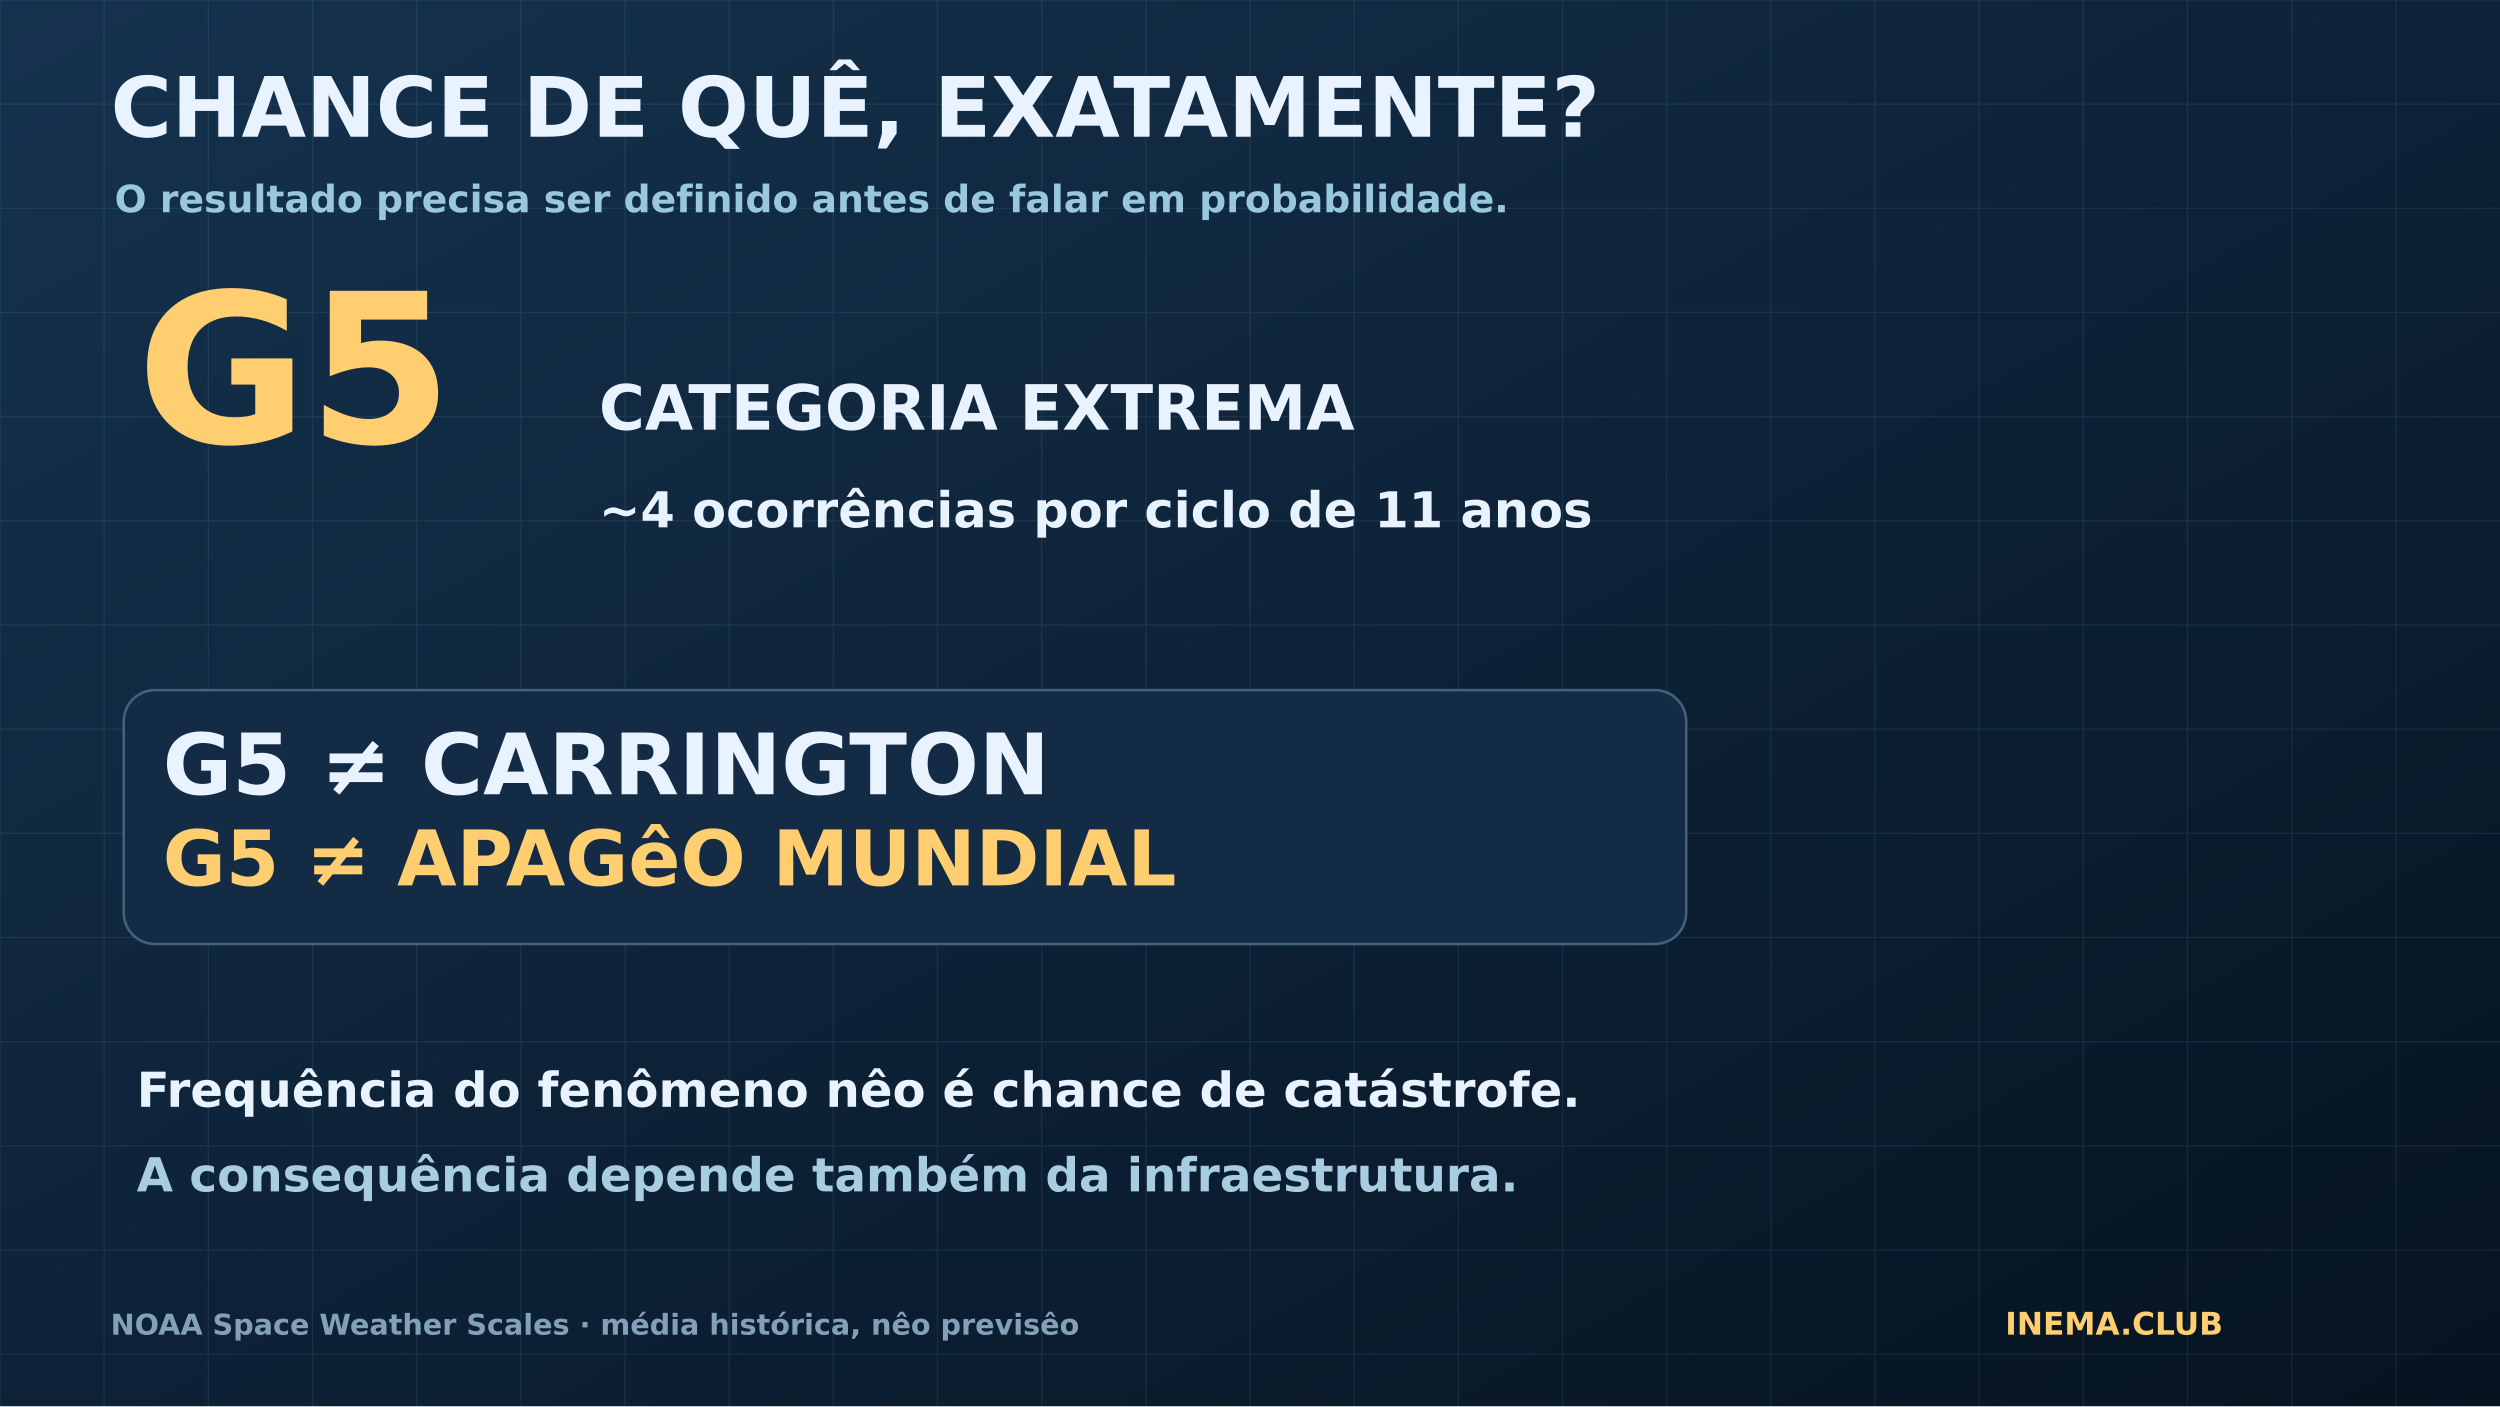
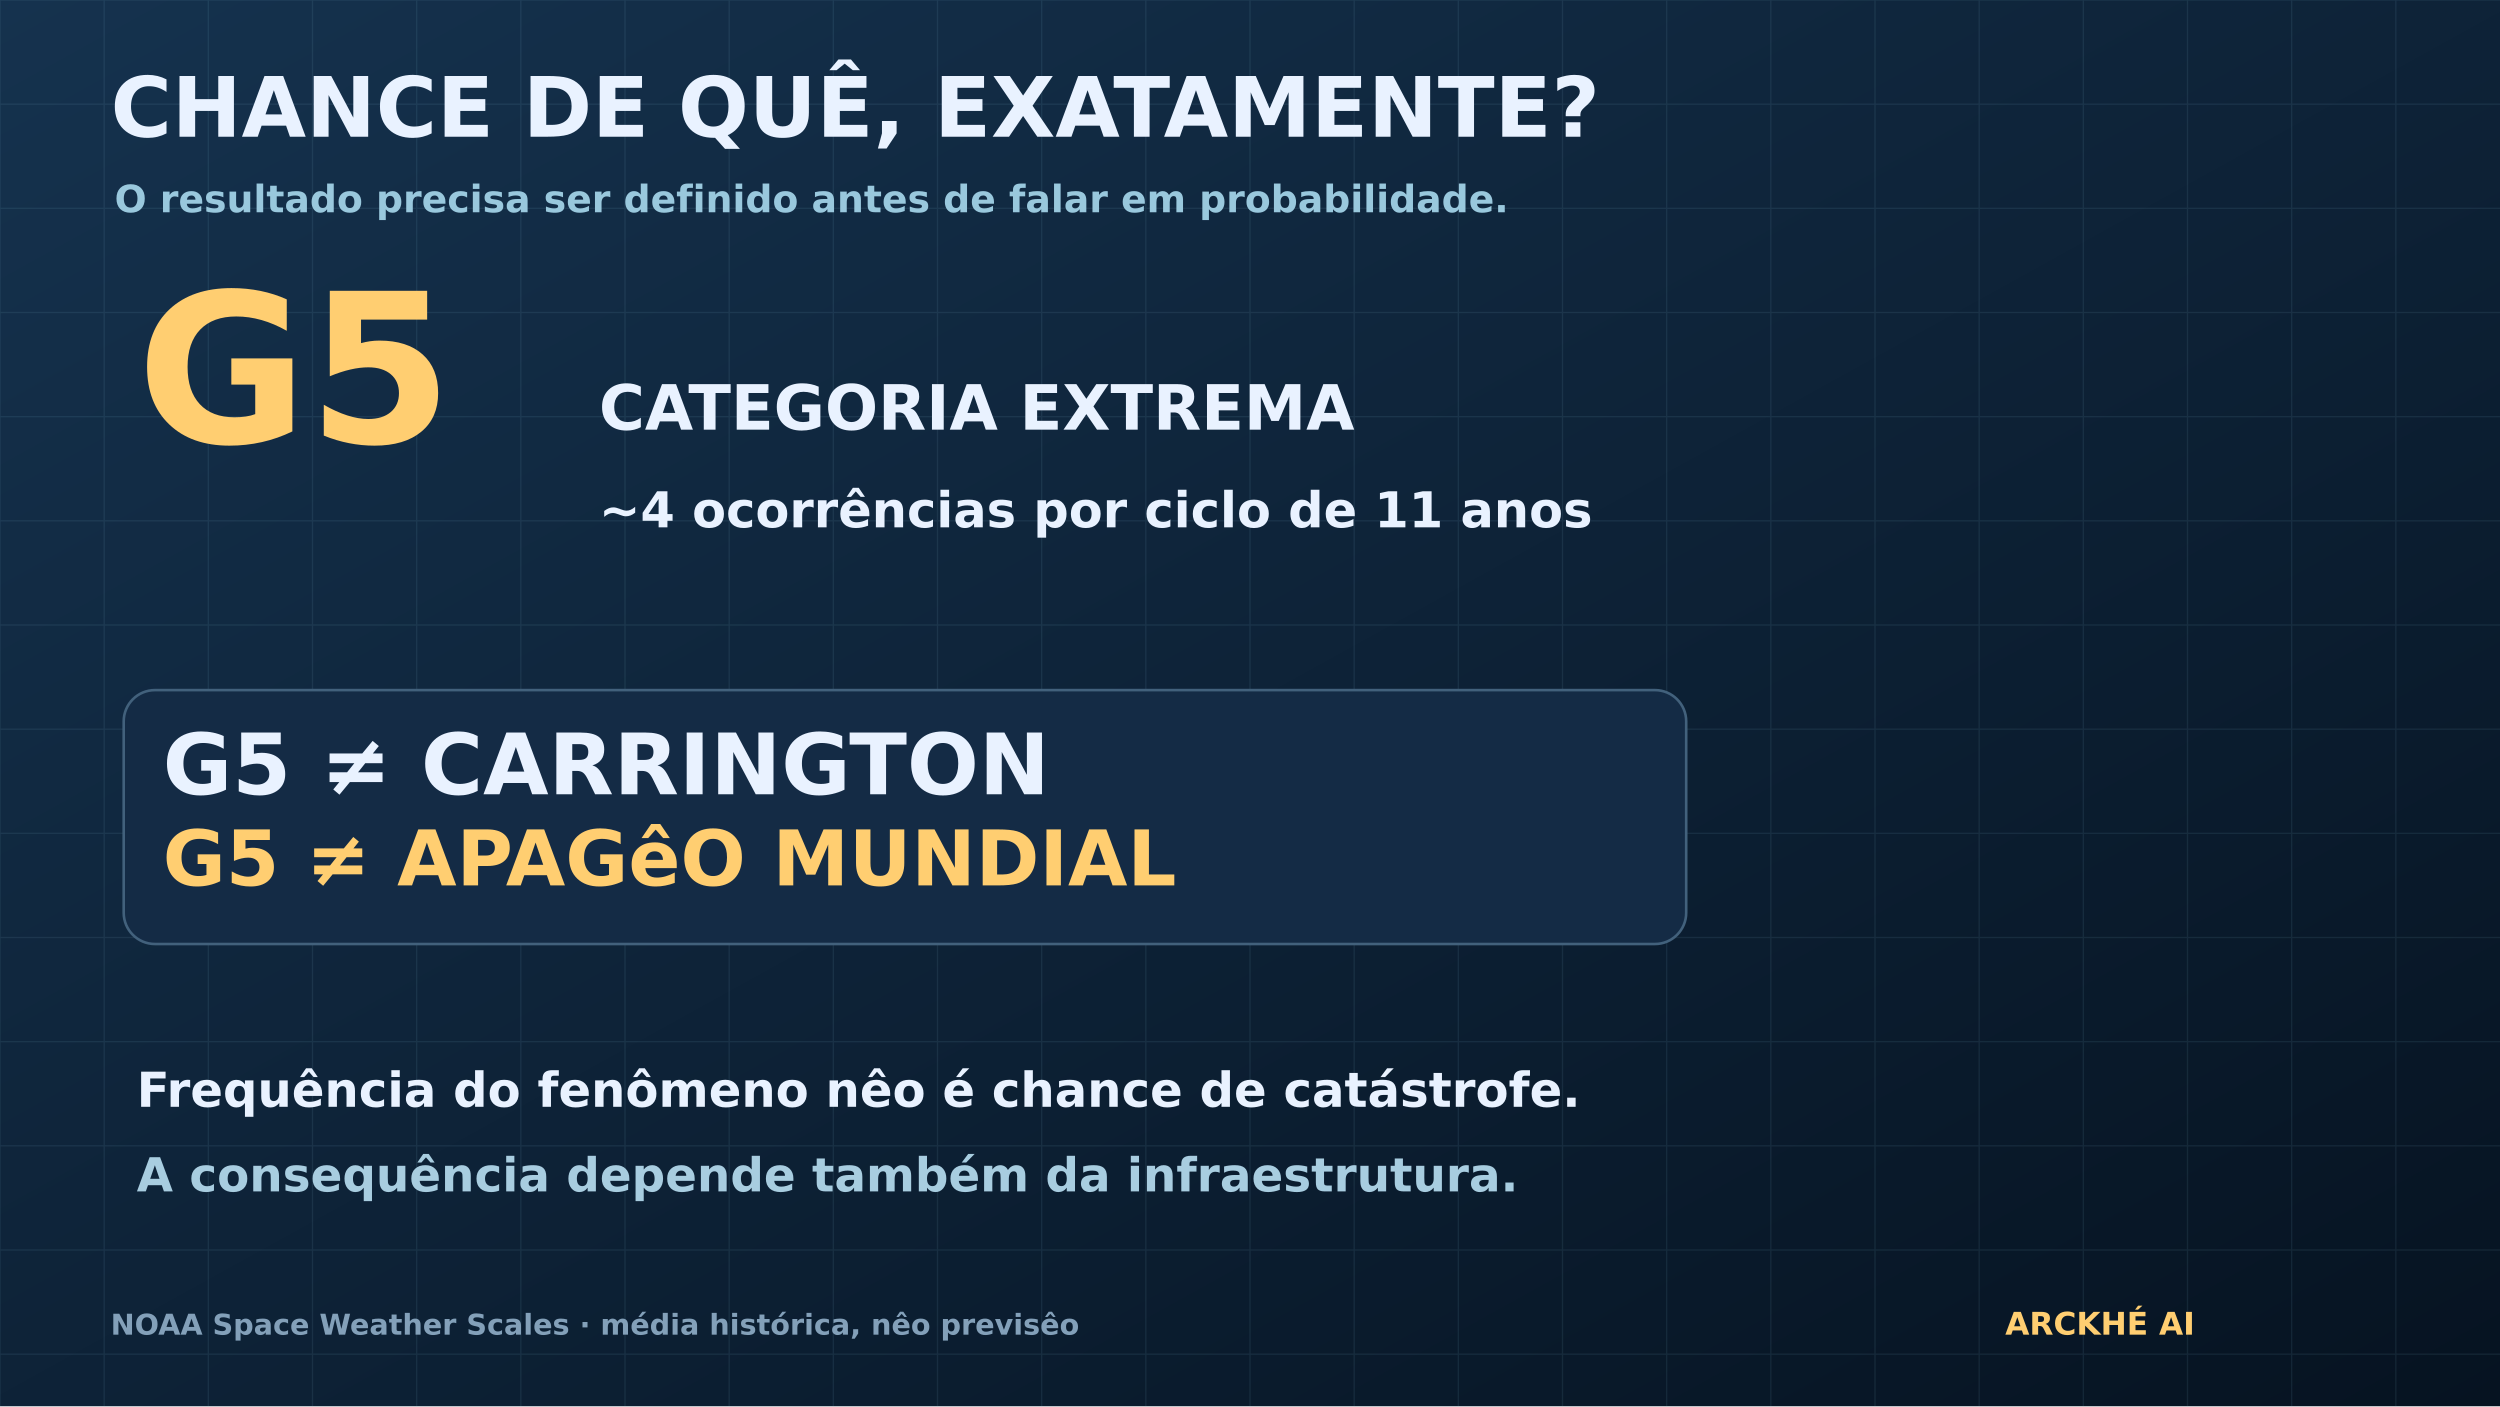
<svg xmlns="http://www.w3.org/2000/svg" width="1920" height="1080" viewBox="0 0 1920 1080">
  <defs>
    <radialGradient id="sun">
      <stop stop-color="#fff0a0" />
      <stop offset=".5" stop-color="#ffad35" />
      <stop offset="1" stop-color="#d85212" />
    </radialGradient>
    <radialGradient id="earth" cx=".25" cy=".25">
      <stop stop-color="#39c1f8" />
      <stop offset=".7" stop-color="#1472b0" />
      <stop offset="1" stop-color="#062c53" />
    </radialGradient>
    <linearGradient id="bg" x2="1" y2="1">
      <stop stop-color="#15324e" />
      <stop offset="1" stop-color="#061321" />
    </linearGradient>
    <marker id="arrow" viewBox="0 0 10 10" refX="9" refY="5" markerWidth="3" markerHeight="3" orient="auto-start-reverse">
      <path d="M0 0 L10 5 L0 10Z" fill="#47d8fa" />
    </marker>
  </defs>
  <rect width="1920" height="1080" fill="url(#bg)" />
  <g opacity=".09" stroke="#96d4ed">
    <path d="M0,0 H1920 M0,0 V1080" />
    <path d="M0,80 H1920 M80,0 V1080" />
    <path d="M0,160 H1920 M160,0 V1080" />
    <path d="M0,240 H1920 M240,0 V1080" />
    <path d="M0,320 H1920 M320,0 V1080" />
    <path d="M0,400 H1920 M400,0 V1080" />
    <path d="M0,480 H1920 M480,0 V1080" />
    <path d="M0,560 H1920 M560,0 V1080" />
    <path d="M0,640 H1920 M640,0 V1080" />
    <path d="M0,720 H1920 M720,0 V1080" />
    <path d="M0,800 H1920 M800,0 V1080" />
    <path d="M0,880 H1920 M880,0 V1080" />
    <path d="M0,960 H1920 M960,0 V1080" />
    <path d="M0,1040 H1920 M1040,0 V1080" />
    <path d="M0,1120 H1920 M1120,0 V1080" />
    <path d="M0,1200 H1920 M1200,0 V1080" />
    <path d="M0,1280 H1920 M1280,0 V1080" />
    <path d="M0,1360 H1920 M1360,0 V1080" />
    <path d="M0,1440 H1920 M1440,0 V1080" />
    <path d="M0,1520 H1920 M1520,0 V1080" />
    <path d="M0,1600 H1920 M1600,0 V1080" />
    <path d="M0,1680 H1920 M1680,0 V1080" />
    <path d="M0,1760 H1920 M1760,0 V1080" />
    <path d="M0,1840 H1920 M1840,0 V1080" />
  </g>
  <text x="85" y="105" font-size="64" fill="#e9f2ff" font-family="DejaVu Sans,sans-serif" font-weight="bold">CHANCE DE QUÊ, EXATAMENTE?</text>
  <text x="88" y="163" font-size="29" fill="#99c8dd" font-family="DejaVu Sans,sans-serif" font-weight="bold">O resultado precisa ser definido antes de falar em probabilidade.</text>
  <text x="105" y="340" font-size="160" fill="#ffce71" font-family="DejaVu Sans,sans-serif" font-weight="bold">G5</text>
  <text x="460" y="330" font-size="48" fill="#e9f2ff" font-family="DejaVu Sans,sans-serif" font-weight="bold">CATEGORIA EXTREMA</text>
  <text x="460" y="405" font-size="38" fill="#e9f2ff" font-family="DejaVu Sans,sans-serif" font-weight="bold">~4 ocorrências por ciclo de 11 anos</text>
  <rect x="95" y="530" width="1200" height="195" rx="24" fill="#142b45" stroke="#42617c" stroke-width="2" />
  <text x="125" y="610" font-size="65" fill="#e9f2ff" font-family="DejaVu Sans,sans-serif" font-weight="bold">G5 ≠ CARRINGTON</text>
  <text x="125" y="680" font-size="59" fill="#ffce71" font-family="DejaVu Sans,sans-serif" font-weight="bold">G5 ≠ APAGêO MUNDIAL</text>
  <text x="105" y="850" font-size="37" fill="#e9f2ff" font-family="DejaVu Sans,sans-serif" font-weight="bold">Frequência do fenômeno nêo é chance de catástrofe.</text>
  <text x="105" y="915" font-size="36" fill="#a8cde0" font-family="DejaVu Sans,sans-serif" font-weight="bold">A consequência depende também da infraestrutura.</text>
  <text x="85" y="1025" font-size="22" fill="#83a0b9" font-family="DejaVu Sans,sans-serif" font-weight="bold">NOAA Space Weather Scales · média histórica, nêo previsêo</text>
-   <text x="1540" y="1025" font-size="24" fill="#ffce71" font-family="DejaVu Sans,sans-serif" font-weight="bold">INEMA.CLUB</text>
+   <text x="1540" y="1025" font-size="24" fill="#ffce71" font-family="DejaVu Sans,sans-serif" font-weight="bold">ARCKHÉ AI</text>
</svg>
